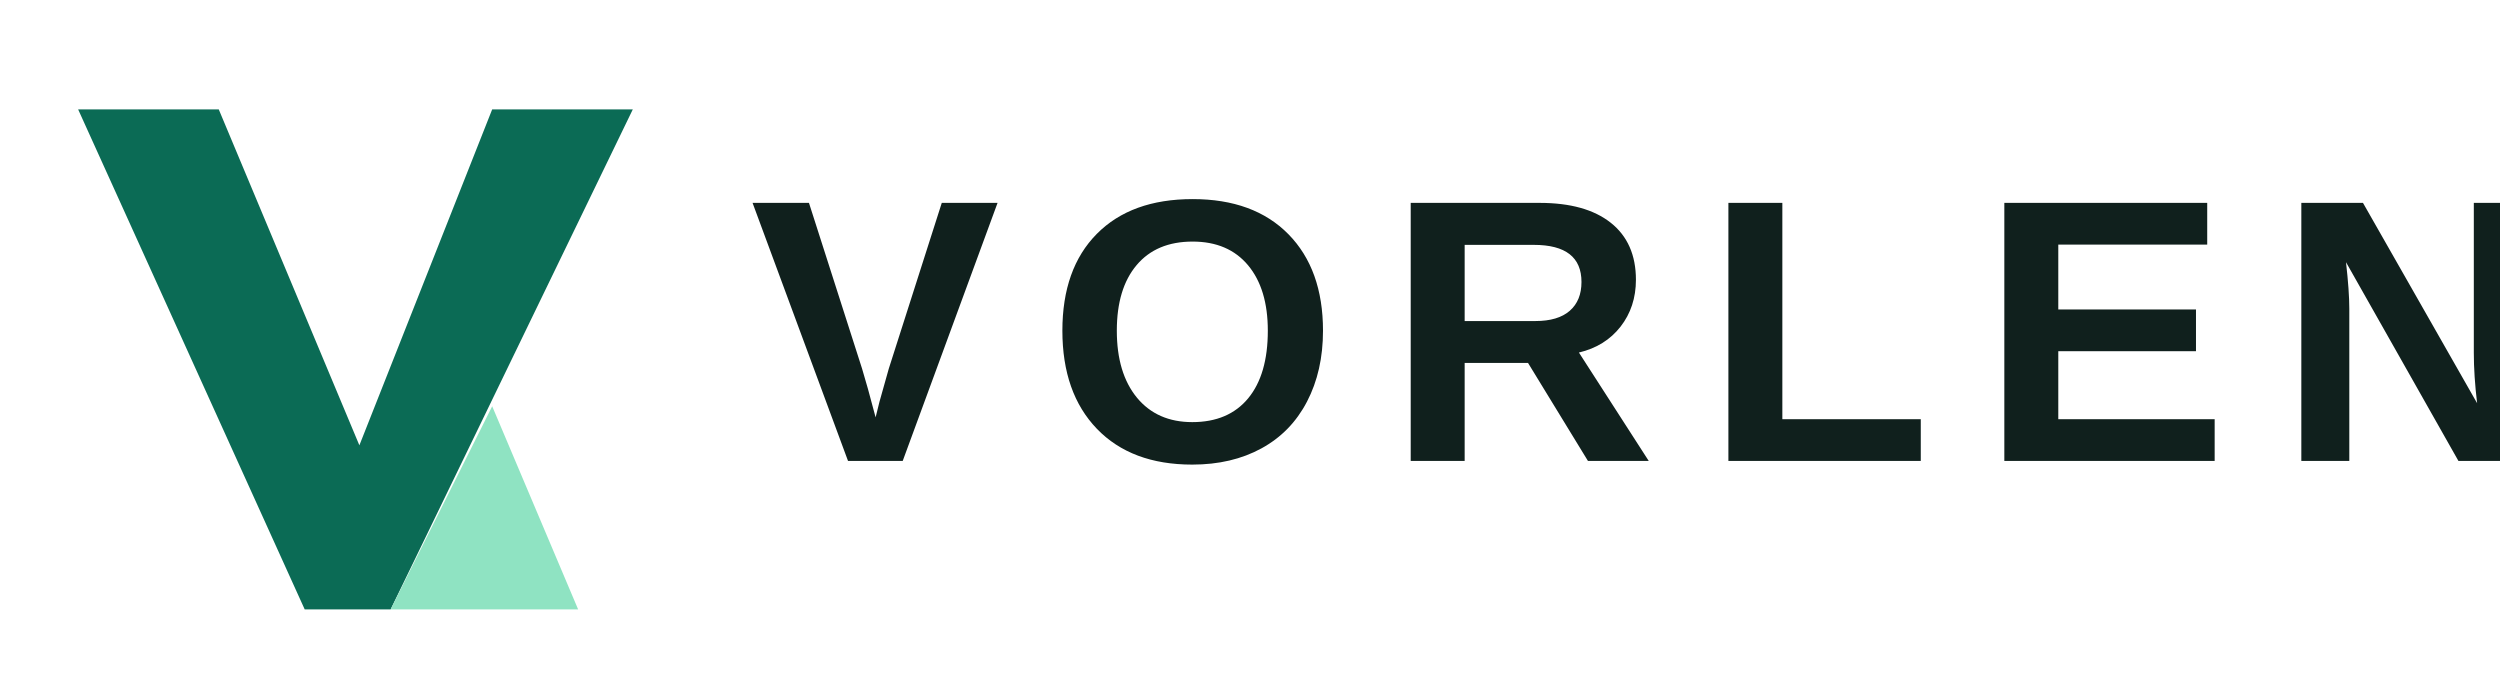
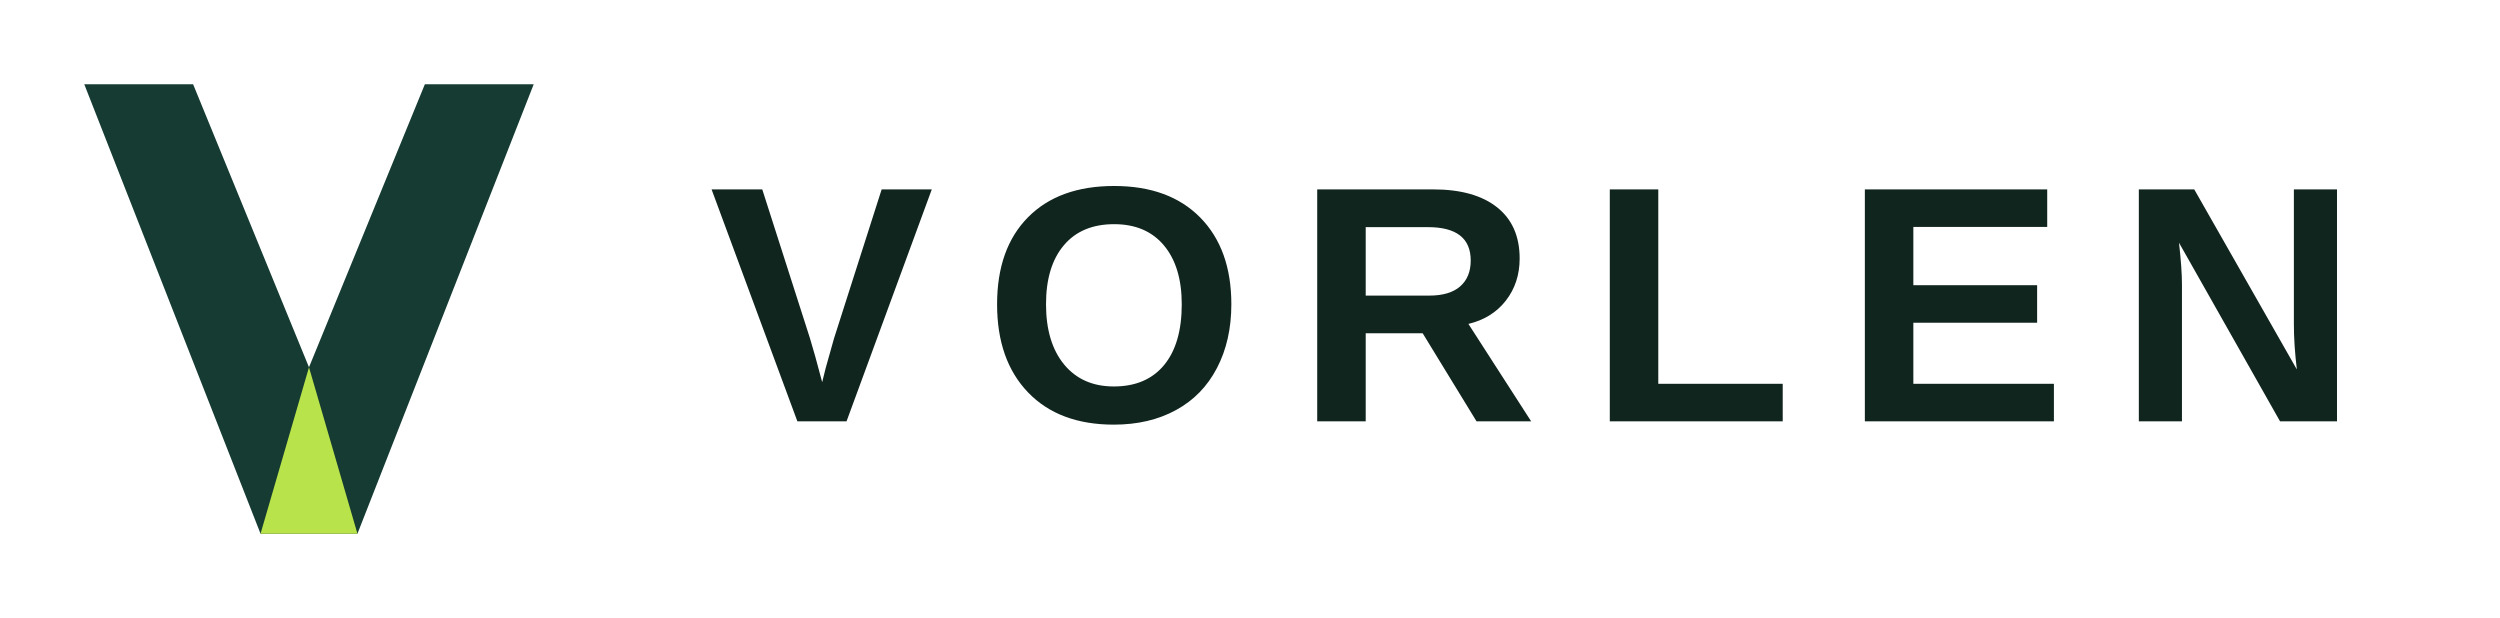
- <svg xmlns="http://www.w3.org/2000/svg" viewBox="0 0 320 88" role="img" aria-labelledby="t d">
+ <svg xmlns="http://www.w3.org/2000/svg" viewBox="0 0 356 88" role="img" aria-labelledby="title desc">
  <g fill="none" fill-rule="evenodd">
-     <g transform="translate(4 8)">
-       <path d="M6 6h18l18 43L59 6h18L46 70H35z" fill="#0B6B55" />
-       <path d="M46 70 59 44l11 26z" fill="#8FE3C2" />
+     <g transform="translate(8 10)">
+       <path d="M4 2h15.5L36 42.3 52.5 2H68L42.9 66H29.1z" fill="#153B32" />
+       <path d="M36 42.3 42.9 66H29.1z" fill="#B8E34B" />
    </g>
-     <text x="96" y="59" fill="#10201D" font-family="Arial, Helvetica, sans-serif" font-size="48" font-weight="700" letter-spacing="6">VORLEN</text>
+     <text x="101" y="60" fill="#11251F" font-family="Arial,Helvetica,sans-serif" font-size="48" font-weight="700" letter-spacing="7">VORLEN</text>
  </g>
</svg>
